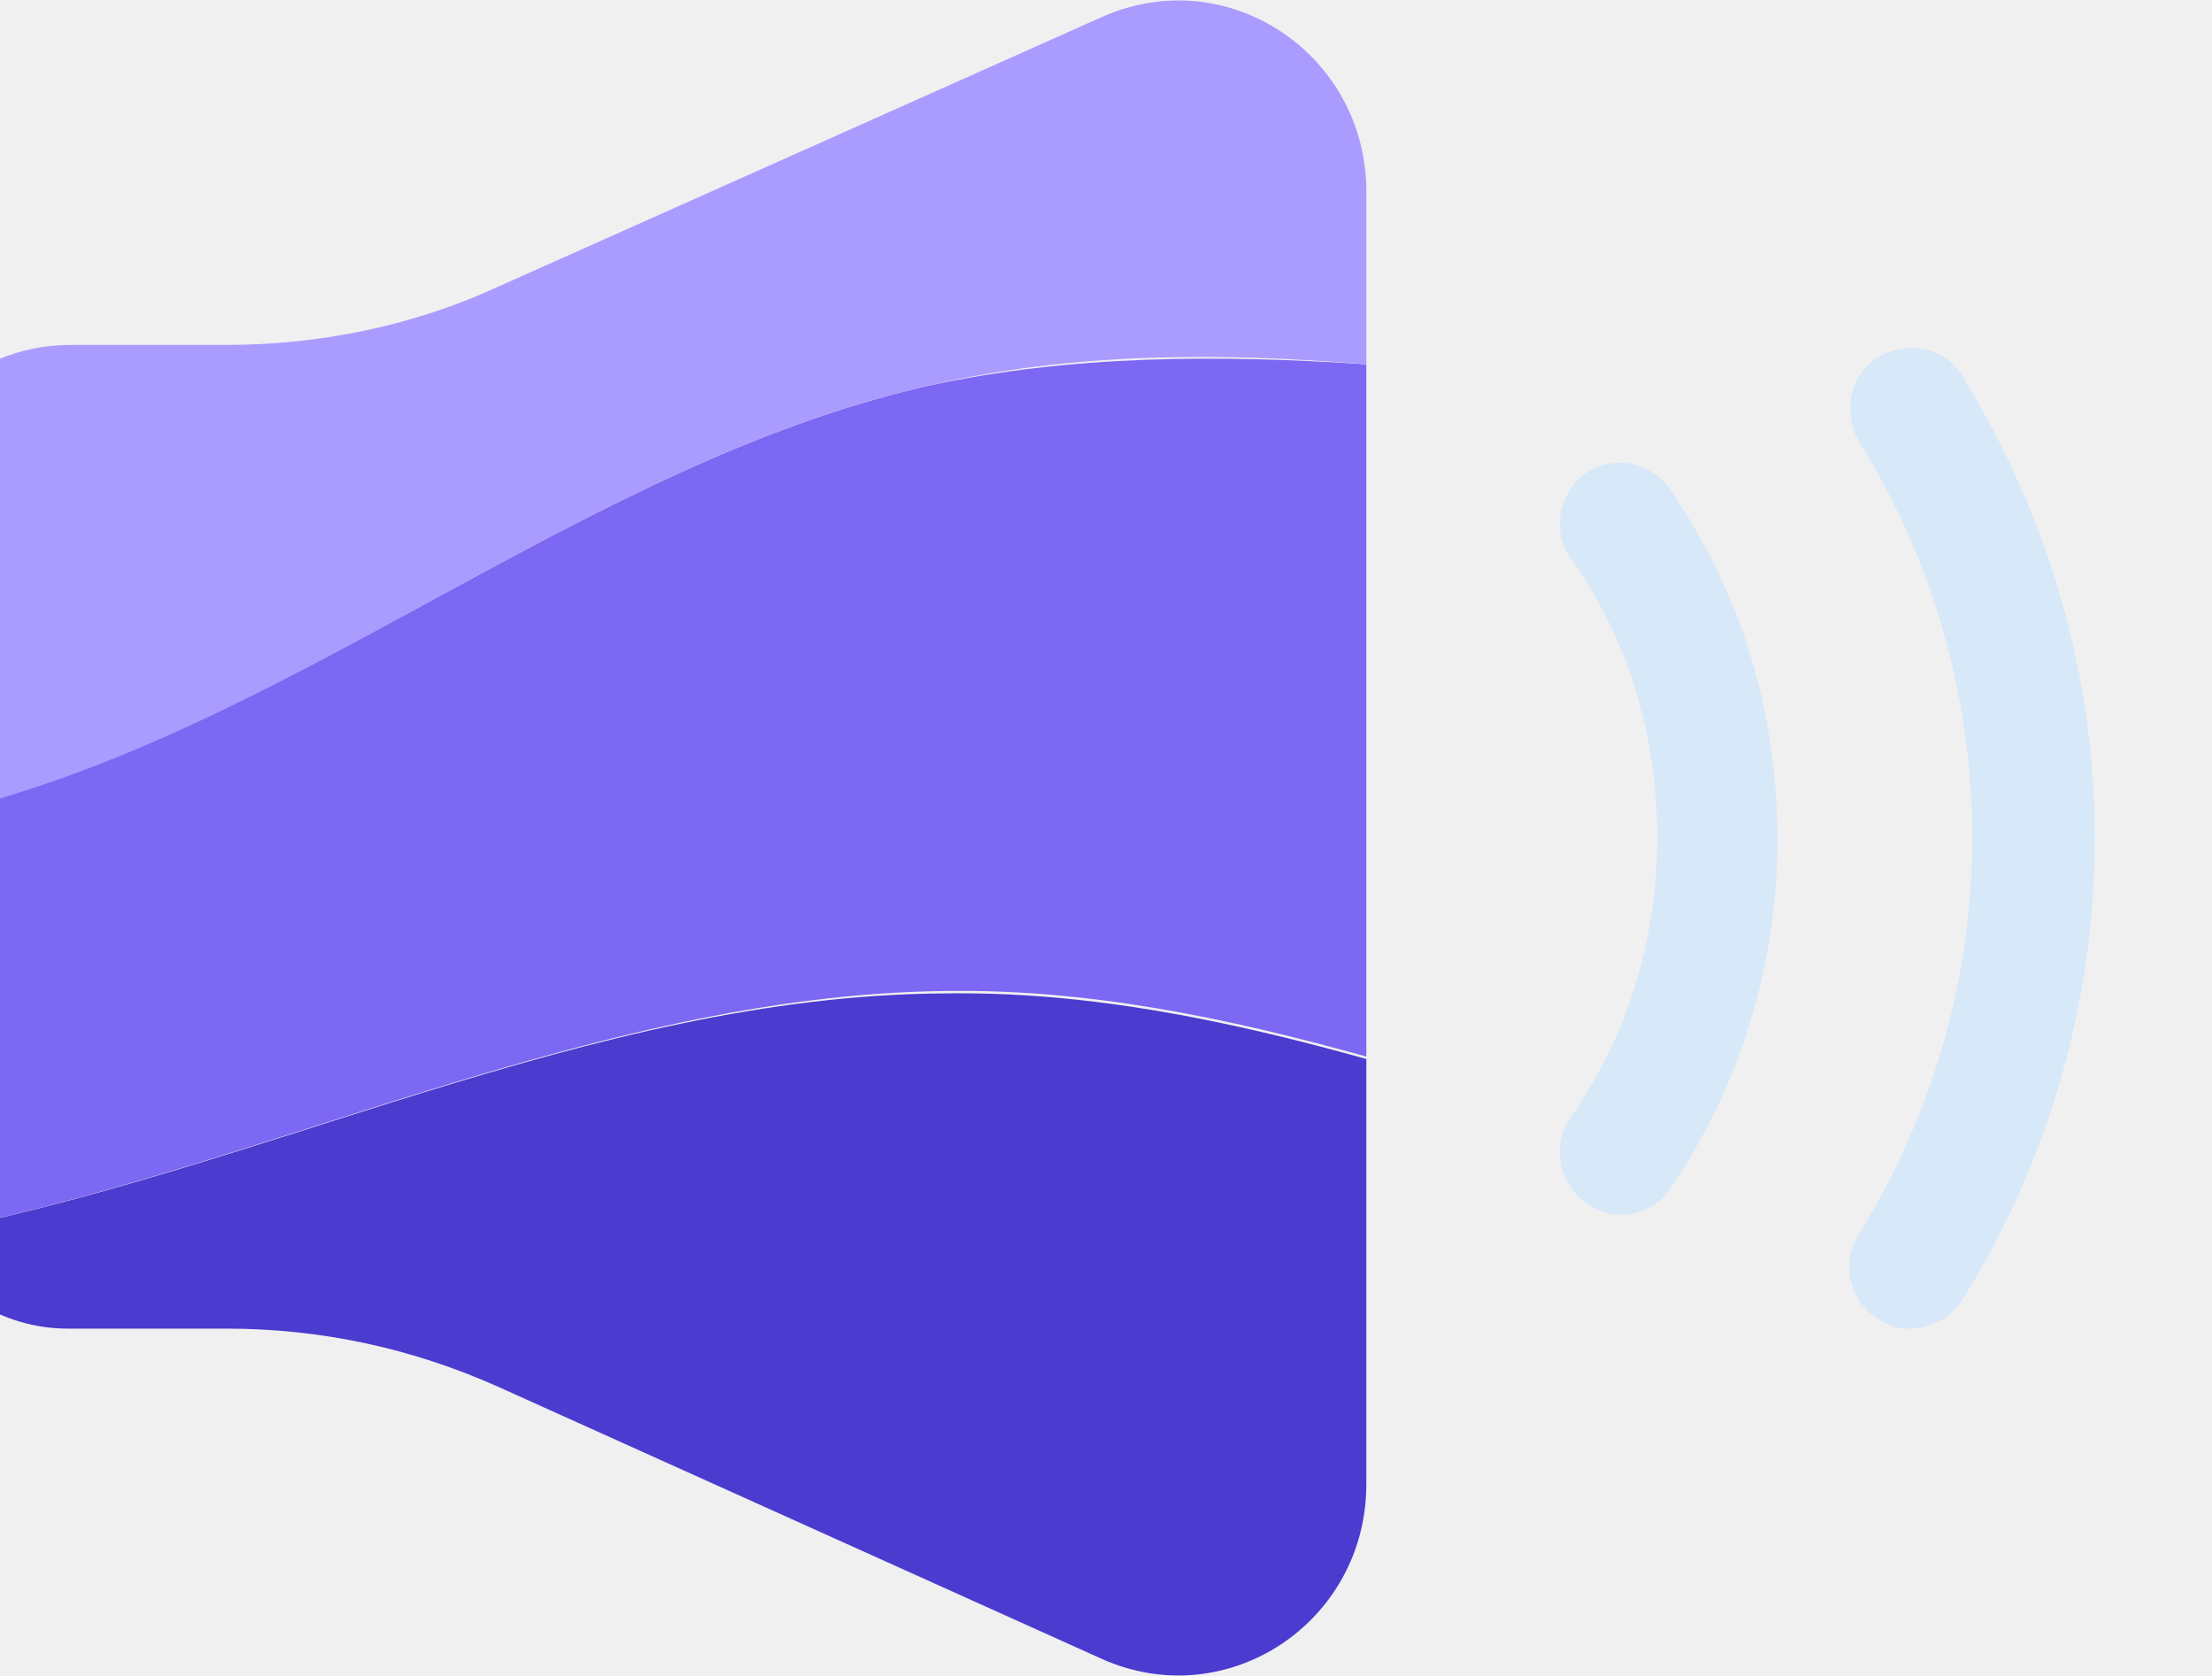
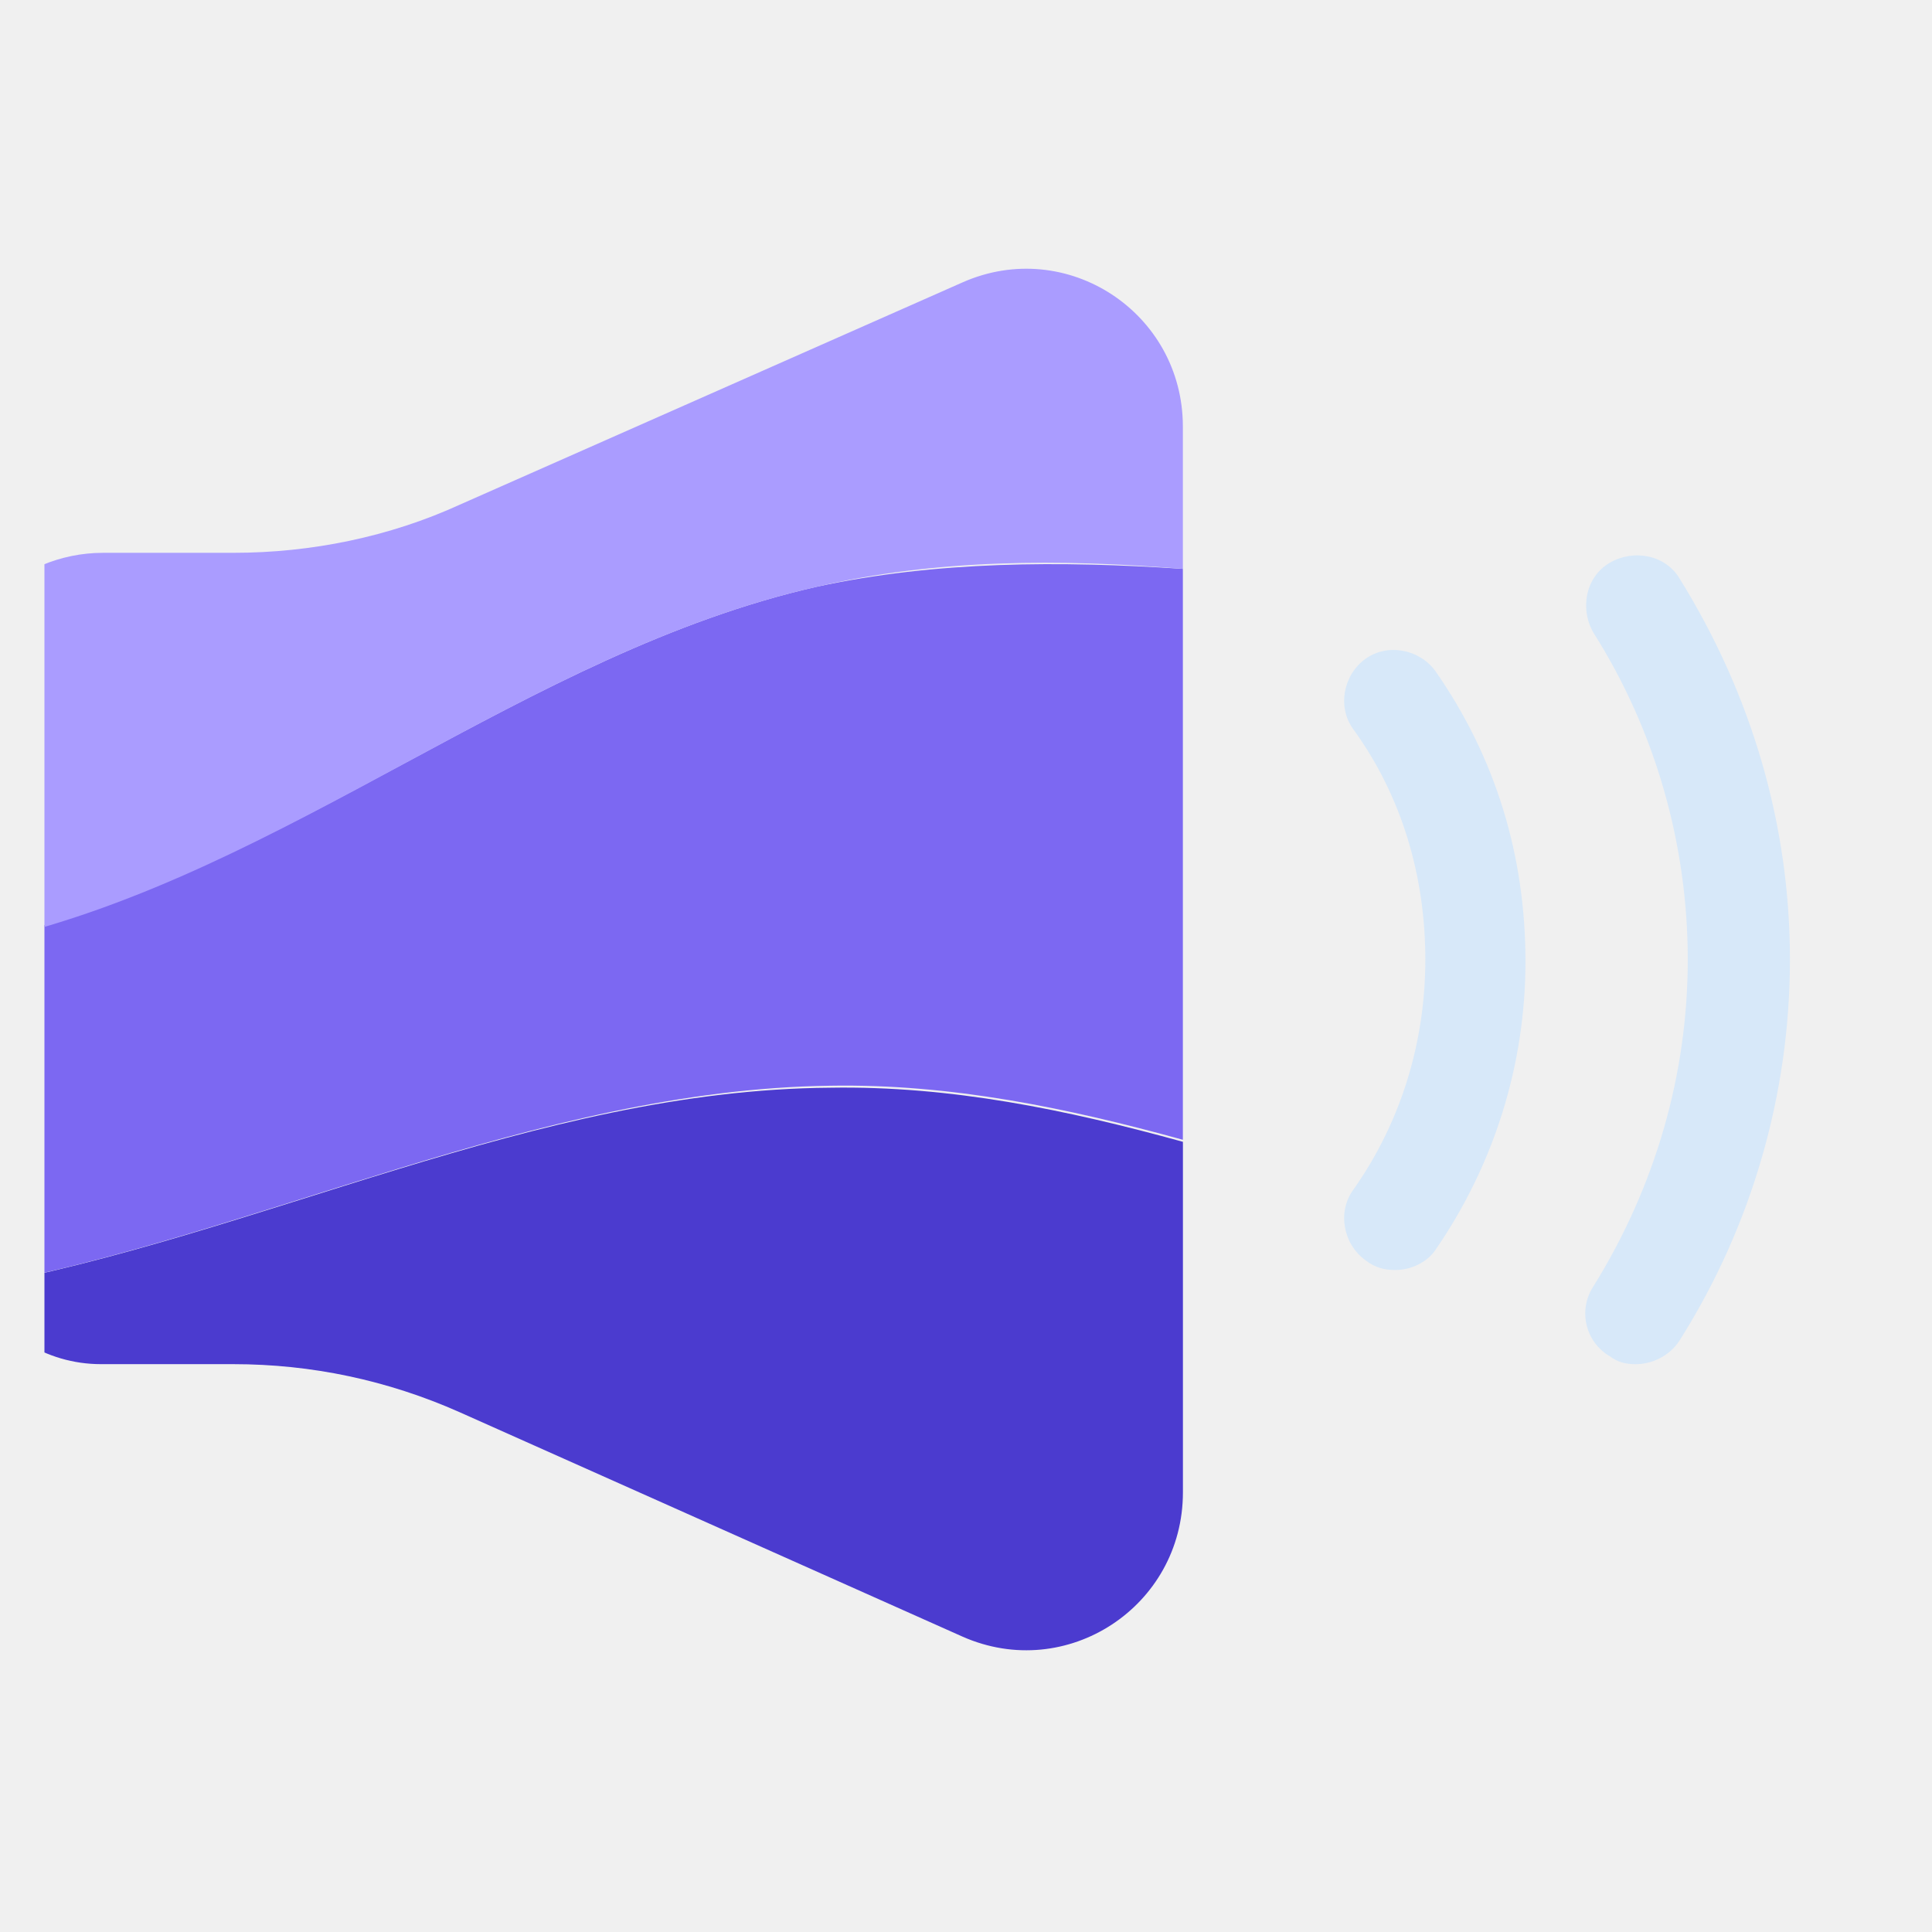
- <svg xmlns="http://www.w3.org/2000/svg" width="33" height="25" viewBox="0 0 33 25" fill="none">
-   <g clip-path="url(#clip0_180_1398)">
-     <path d="M28.49 19.819C28.311 19.819 28.167 19.783 28.024 19.674C27.593 19.42 27.45 18.841 27.737 18.406C28.849 16.594 29.423 14.565 29.423 12.5C29.423 10.435 28.849 8.37 27.737 6.594C27.486 6.159 27.593 5.58 28.024 5.326C28.454 5.073 29.028 5.181 29.279 5.616C30.57 7.717 31.252 10.072 31.252 12.5C31.252 14.928 30.57 17.319 29.279 19.384C29.1 19.674 28.777 19.819 28.49 19.819Z" fill="#D7E8F9" />
-     <path d="M24.186 18.116C24.006 18.116 23.827 18.08 23.648 17.935C23.253 17.645 23.146 17.065 23.433 16.667C24.293 15.435 24.724 13.986 24.724 12.5C24.724 10.978 24.293 9.529 23.433 8.333C23.146 7.935 23.253 7.355 23.648 7.065C24.042 6.776 24.616 6.884 24.903 7.283C25.979 8.841 26.517 10.616 26.517 12.536C26.517 14.42 25.943 16.232 24.903 17.754C24.76 17.971 24.473 18.116 24.186 18.116Z" fill="#D7E8F9" />
-     <path d="M-1.317 18.442C-0.815 19.239 0.01 19.819 1.014 19.819H3.381C4.78 19.819 6.143 20.109 7.435 20.688L16.438 24.746C18.303 25.58 20.384 24.203 20.384 22.138V15.797C18.303 15.217 16.223 14.783 14.07 14.819C8.798 14.855 3.848 17.5 -1.317 18.442Z" fill="#4B3BCF" />
-     <path d="M13.819 5.761C8.618 6.957 4.35 10.906 -0.851 12.101C-1.174 12.174 -1.461 12.21 -1.784 12.246V16.957C-1.784 17.5 -1.569 18.007 -1.318 18.442C3.812 17.5 8.798 14.855 14.07 14.783C16.223 14.746 18.303 15.181 20.384 15.761V5.435C18.195 5.29 15.972 5.29 13.819 5.761Z" fill="#7C68F2" />
-     <path d="M16.438 0.254L7.435 4.275C6.179 4.855 4.78 5.145 3.381 5.145H1.05C-0.493 5.145 -1.784 6.413 -1.784 8.007V12.283C-1.461 12.246 -1.174 12.21 -0.851 12.138C4.35 10.906 8.618 6.956 13.819 5.761C15.972 5.254 18.195 5.254 20.384 5.435V2.862C20.384 0.797 18.303 -0.58 16.438 0.254Z" fill="#AA9CFF" />
+ <svg xmlns="http://www.w3.org/2000/svg" width="36" height="36" viewBox="0 0 36 36" fill="none">
+   <g clip-path="url(#clip0_297_2224)">
+     <path d="M30.478 25.42C30.292 25.42 30.142 25.382 29.993 25.27C29.545 25.009 29.396 24.412 29.694 23.964C30.852 22.097 31.449 20.007 31.449 17.879C31.449 15.751 30.852 13.623 29.694 11.794C29.433 11.346 29.545 10.749 29.993 10.488C30.441 10.226 31.038 10.338 31.3 10.786C32.644 12.951 33.353 15.378 33.353 17.879C33.353 20.38 32.644 22.844 31.3 24.972C31.113 25.27 30.777 25.42 30.478 25.42Z" fill="#D7E8F9" />
+     <path d="M25.999 23.665C25.812 23.665 25.626 23.628 25.439 23.479C25.029 23.18 24.916 22.583 25.215 22.172C26.111 20.903 26.559 19.41 26.559 17.879C26.559 16.311 26.111 14.818 25.215 13.586C24.916 13.175 25.029 12.578 25.439 12.28C25.85 11.981 26.447 12.093 26.746 12.504C27.866 14.109 28.425 15.938 28.425 17.916C28.425 19.858 27.828 21.724 26.746 23.292C26.596 23.516 26.298 23.665 25.999 23.665Z" fill="#D7E8F9" />
+     <path d="M-0.543 24.001C-0.02 24.822 0.838 25.419 1.883 25.419H4.347C5.803 25.419 7.222 25.718 8.566 26.315L17.935 30.496C19.876 31.355 22.042 29.936 22.042 27.808V21.276C19.876 20.678 17.711 20.23 15.472 20.268C9.984 20.305 4.833 23.03 -0.543 24.001Z" fill="#4B3BCF" />
+     <path d="M15.21 10.935C9.797 12.167 5.355 16.236 -0.058 17.468C-0.394 17.543 -0.692 17.58 -1.028 17.617V22.47C-1.028 23.03 -0.804 23.553 -0.543 24.001C4.795 23.03 9.984 20.305 15.472 20.231C17.711 20.193 19.876 20.641 22.041 21.238V10.6C19.764 10.45 17.45 10.45 15.21 10.935Z" fill="#7C68F2" />
+     <path d="M17.935 5.262L8.565 9.405C7.259 10.002 5.803 10.301 4.347 10.301H1.921C0.316 10.301 -1.028 11.608 -1.028 13.25V17.655C-0.692 17.618 -0.394 17.58 -0.058 17.506C5.355 16.236 9.797 12.168 15.21 10.936C17.45 10.413 19.764 10.413 22.041 10.6V7.949C22.041 5.822 19.876 4.403 17.935 5.262Z" fill="#AA9CFF" />
  </g>
  <defs>
-     <clipPath id="clip0_180_1398">
-       <rect width="33" height="25" fill="white" />
+     <clipPath id="clip0_297_2224">
+       <rect width="34.343" height="25.758" fill="white" transform="translate(0.828125 5)" />
    </clipPath>
  </defs>
</svg>
